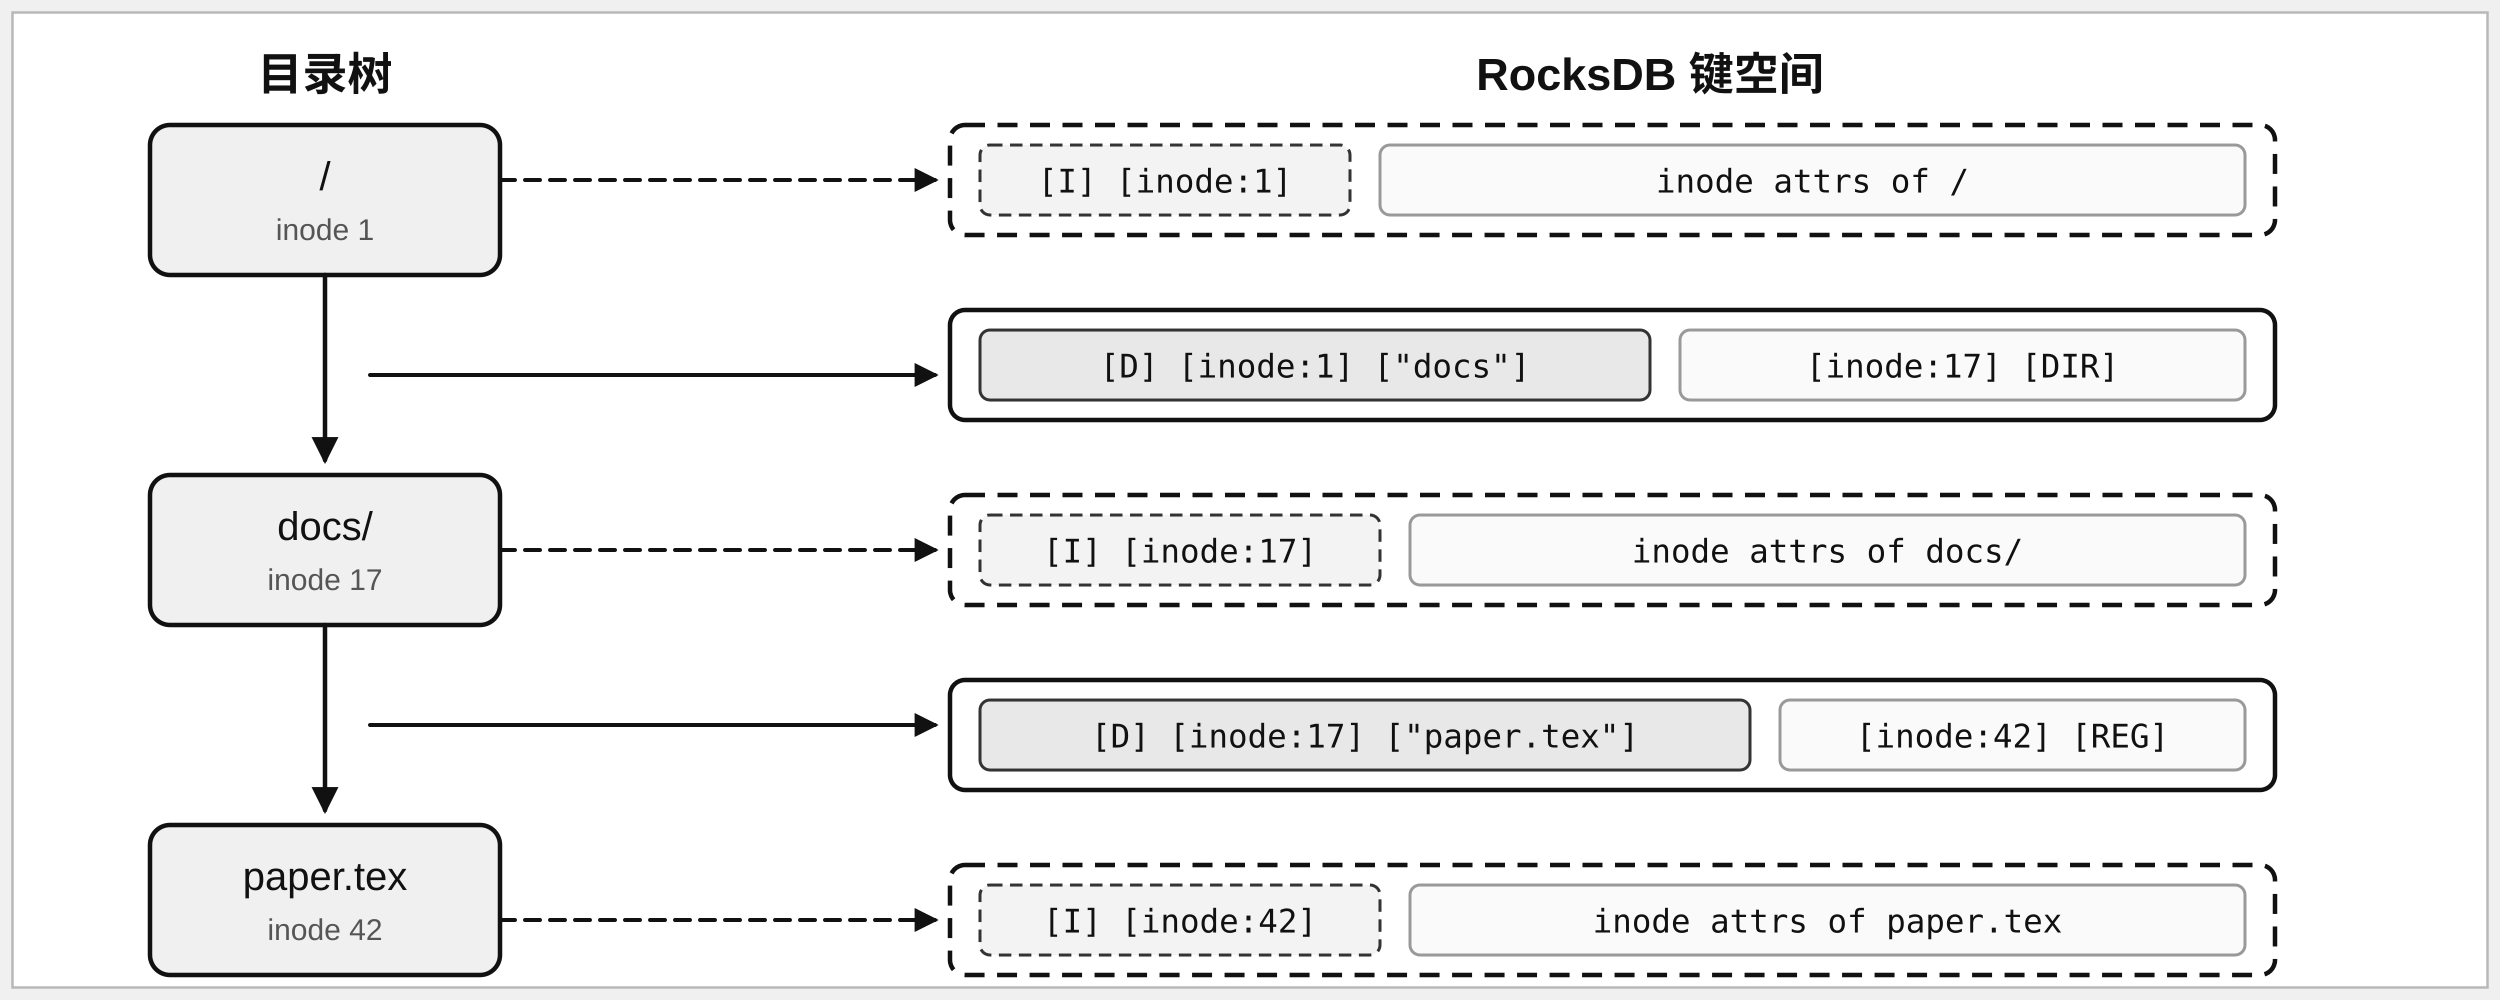
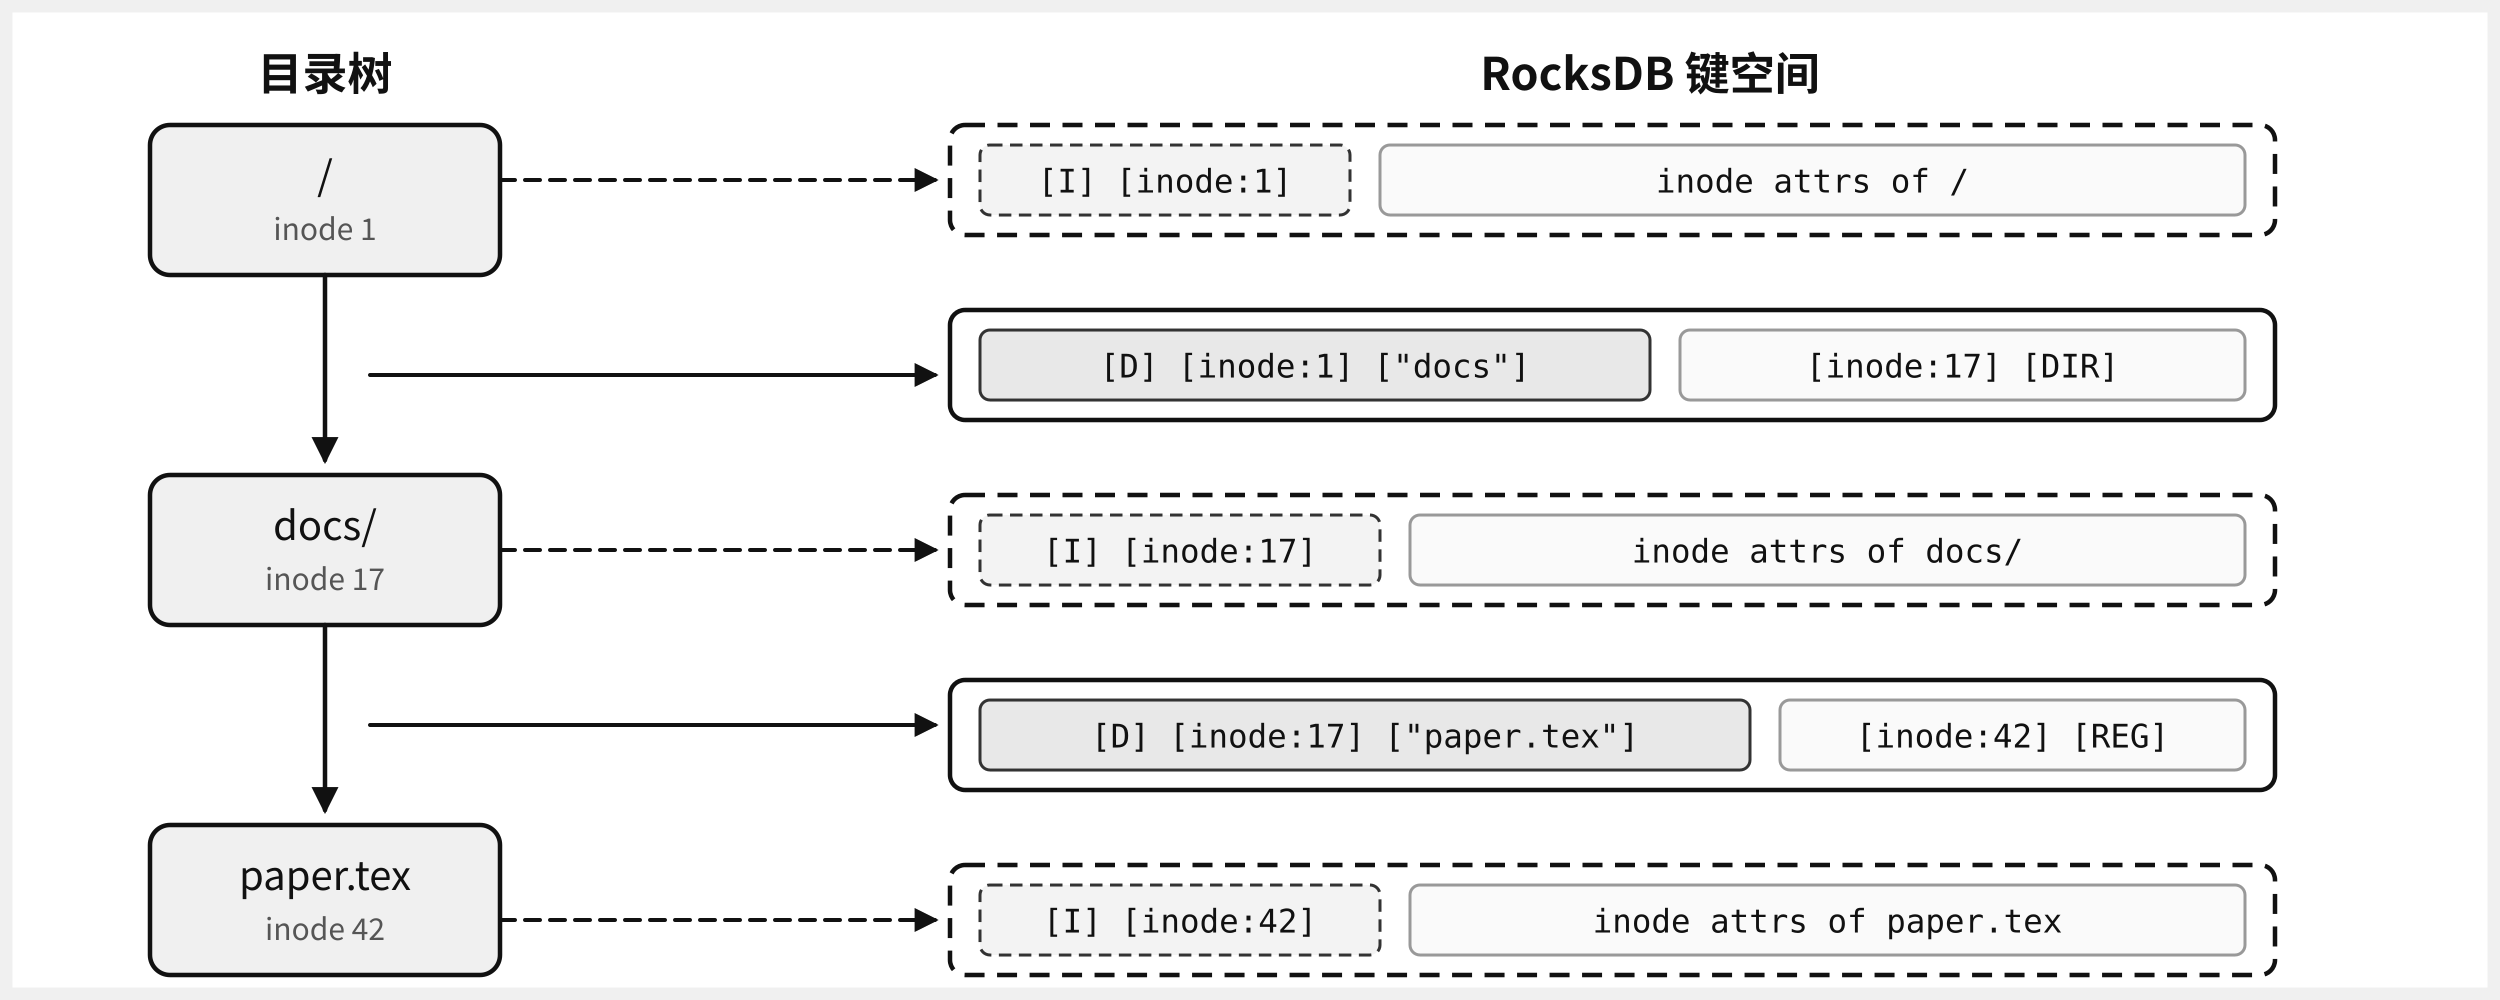
<svg xmlns="http://www.w3.org/2000/svg" width="1000" height="400" viewBox="0 0 1000 400" role="img" aria-labelledby="desc">
  <defs>
    <style>
-       .frame { fill: #ffffff; stroke: #b8b8b8; stroke-width: 1px; }
+       .frame { fill: #ffffff; stroke: none; }
      .tree-node {
        fill: #f0f0f0;
        stroke: #111111;
        stroke-width: 1.8px;
        rx: 8px;
      }
      .dir-kv {
        fill: #ffffff;
        stroke: #111111;
        stroke-width: 1.8px;
        rx: 6px;
      }
      .inode-kv {
        fill: #ffffff;
        stroke: #111111;
        stroke-width: 1.8px;
        stroke-dasharray: 8 5;
        rx: 6px;
      }
      .key-part {
        fill: #e8e8e8;
        stroke: #333333;
        stroke-width: 1.2px;
        rx: 4px;
      }
      .key-part-inode {
        fill: #f3f3f3;
        stroke: #333333;
        stroke-width: 1.2px;
        stroke-dasharray: 5 3;
        rx: 4px;
      }
      .val-part {
        fill: #fafafa;
        stroke: #999999;
        stroke-width: 1.2px;
        rx: 4px;
      }
      .title, .mid, .small, .tiny, .mono {
-         font-family: "Noto Sans SC", "PingFang SC", "Microsoft YaHei", Arial, sans-serif;
+         font-family: "Noto Sans CJK SC", "Noto Sans SC", "PingFang SC", "Microsoft YaHei", "DejaVu Sans", Arial, sans-serif;
      }
      .title { font-size: 18px; font-weight: 700; fill: #111111; }
      .mid { font-size: 16px; fill: #111111; }
      .small { font-size: 14px; fill: #333333; }
      .tiny { font-size: 12px; fill: #555555; }
      .mono {
-         font-family: "JetBrains Mono", "SF Mono", "Menlo", monospace;
+         font-family: "DejaVu Sans Mono", "JetBrains Mono", "SF Mono", "Menlo", monospace;
        font-size: 13px;
        fill: #111111;
      }
      .arrow-dir {
        fill: none;
        stroke: #111111;
        stroke-width: 1.6px;
        stroke-linecap: round;
        stroke-linejoin: round;
        marker-end: url(#arr);
      }
      .arrow-inode {
        fill: none;
        stroke: #111111;
        stroke-width: 1.6px;
        stroke-dasharray: 6 4;
        stroke-linecap: round;
        stroke-linejoin: round;
        marker-end: url(#arr);
      }
      .tree-arrow {
        fill: none;
        stroke: #111111;
        stroke-width: 1.8px;
        stroke-linecap: round;
        stroke-linejoin: round;
        marker-end: url(#arr);
      }
    </style>
    <marker id="arr" viewBox="0 0 10 10" refX="8.5" refY="5" markerWidth="6" markerHeight="6" orient="auto">
      <path d="M0,0 L10,5 L0,10 Z" fill="#111111" />
    </marker>
  </defs>
  <rect x="5" y="5" width="990" height="390" class="frame" />
  <text x="130" y="36" text-anchor="middle" class="title">目录树</text>
  <rect x="60" y="50" width="140" height="60" class="tree-node" />
  <text x="130" y="76" text-anchor="middle" class="mid">/</text>
  <text x="130" y="96" text-anchor="middle" class="tiny">inode 1</text>
  <rect x="60" y="190" width="140" height="60" class="tree-node" />
  <text x="130" y="216" text-anchor="middle" class="mid">docs/</text>
  <text x="130" y="236" text-anchor="middle" class="tiny">inode 17</text>
  <rect x="60" y="330" width="140" height="60" class="tree-node" />
  <text x="130" y="356" text-anchor="middle" class="mid">paper.tex</text>
  <text x="130" y="376" text-anchor="middle" class="tiny">inode 42</text>
  <path d="M130 110 V184" class="tree-arrow" />
  <path d="M130 250 V324" class="tree-arrow" />
  <text x="660" y="36" text-anchor="middle" class="title">RocksDB 键空间</text>
  <rect x="380" y="50" width="530" height="44" class="inode-kv" />
  <rect x="392" y="58" width="148" height="28" class="key-part-inode" />
  <text x="466" y="77" text-anchor="middle" class="mono">[I] [inode:1]</text>
  <rect x="552" y="58" width="346" height="28" class="val-part" />
  <text x="725" y="77" text-anchor="middle" class="mono">inode attrs of /</text>
  <rect x="380" y="124" width="530" height="44" class="dir-kv" />
  <rect x="392" y="132" width="268" height="28" class="key-part" />
  <text x="526" y="151" text-anchor="middle" class="mono">[D] [inode:1] ["docs"]</text>
  <rect x="672" y="132" width="226" height="28" class="val-part" />
  <text x="785" y="151" text-anchor="middle" class="mono">[inode:17] [DIR]</text>
  <rect x="380" y="198" width="530" height="44" class="inode-kv" />
  <rect x="392" y="206" width="160" height="28" class="key-part-inode" />
  <text x="472" y="225" text-anchor="middle" class="mono">[I] [inode:17]</text>
  <rect x="564" y="206" width="334" height="28" class="val-part" />
  <text x="731" y="225" text-anchor="middle" class="mono">inode attrs of docs/</text>
  <rect x="380" y="272" width="530" height="44" class="dir-kv" />
  <rect x="392" y="280" width="308" height="28" class="key-part" />
  <text x="546" y="299" text-anchor="middle" class="mono">[D] [inode:17] ["paper.tex"]</text>
  <rect x="712" y="280" width="186" height="28" class="val-part" />
  <text x="805" y="299" text-anchor="middle" class="mono">[inode:42] [REG]</text>
  <rect x="380" y="346" width="530" height="44" class="inode-kv" />
  <rect x="392" y="354" width="160" height="28" class="key-part-inode" />
  <text x="472" y="373" text-anchor="middle" class="mono">[I] [inode:42]</text>
  <rect x="564" y="354" width="334" height="28" class="val-part" />
  <text x="731" y="373" text-anchor="middle" class="mono">inode attrs of paper.tex</text>
  <path d="M200 72 H374" class="arrow-inode" />
  <path d="M148 150 H374" class="arrow-dir" />
  <path d="M200 220 H374" class="arrow-inode" />
  <path d="M148 290 H374" class="arrow-dir" />
  <path d="M200 368 H374" class="arrow-inode" />
</svg>
